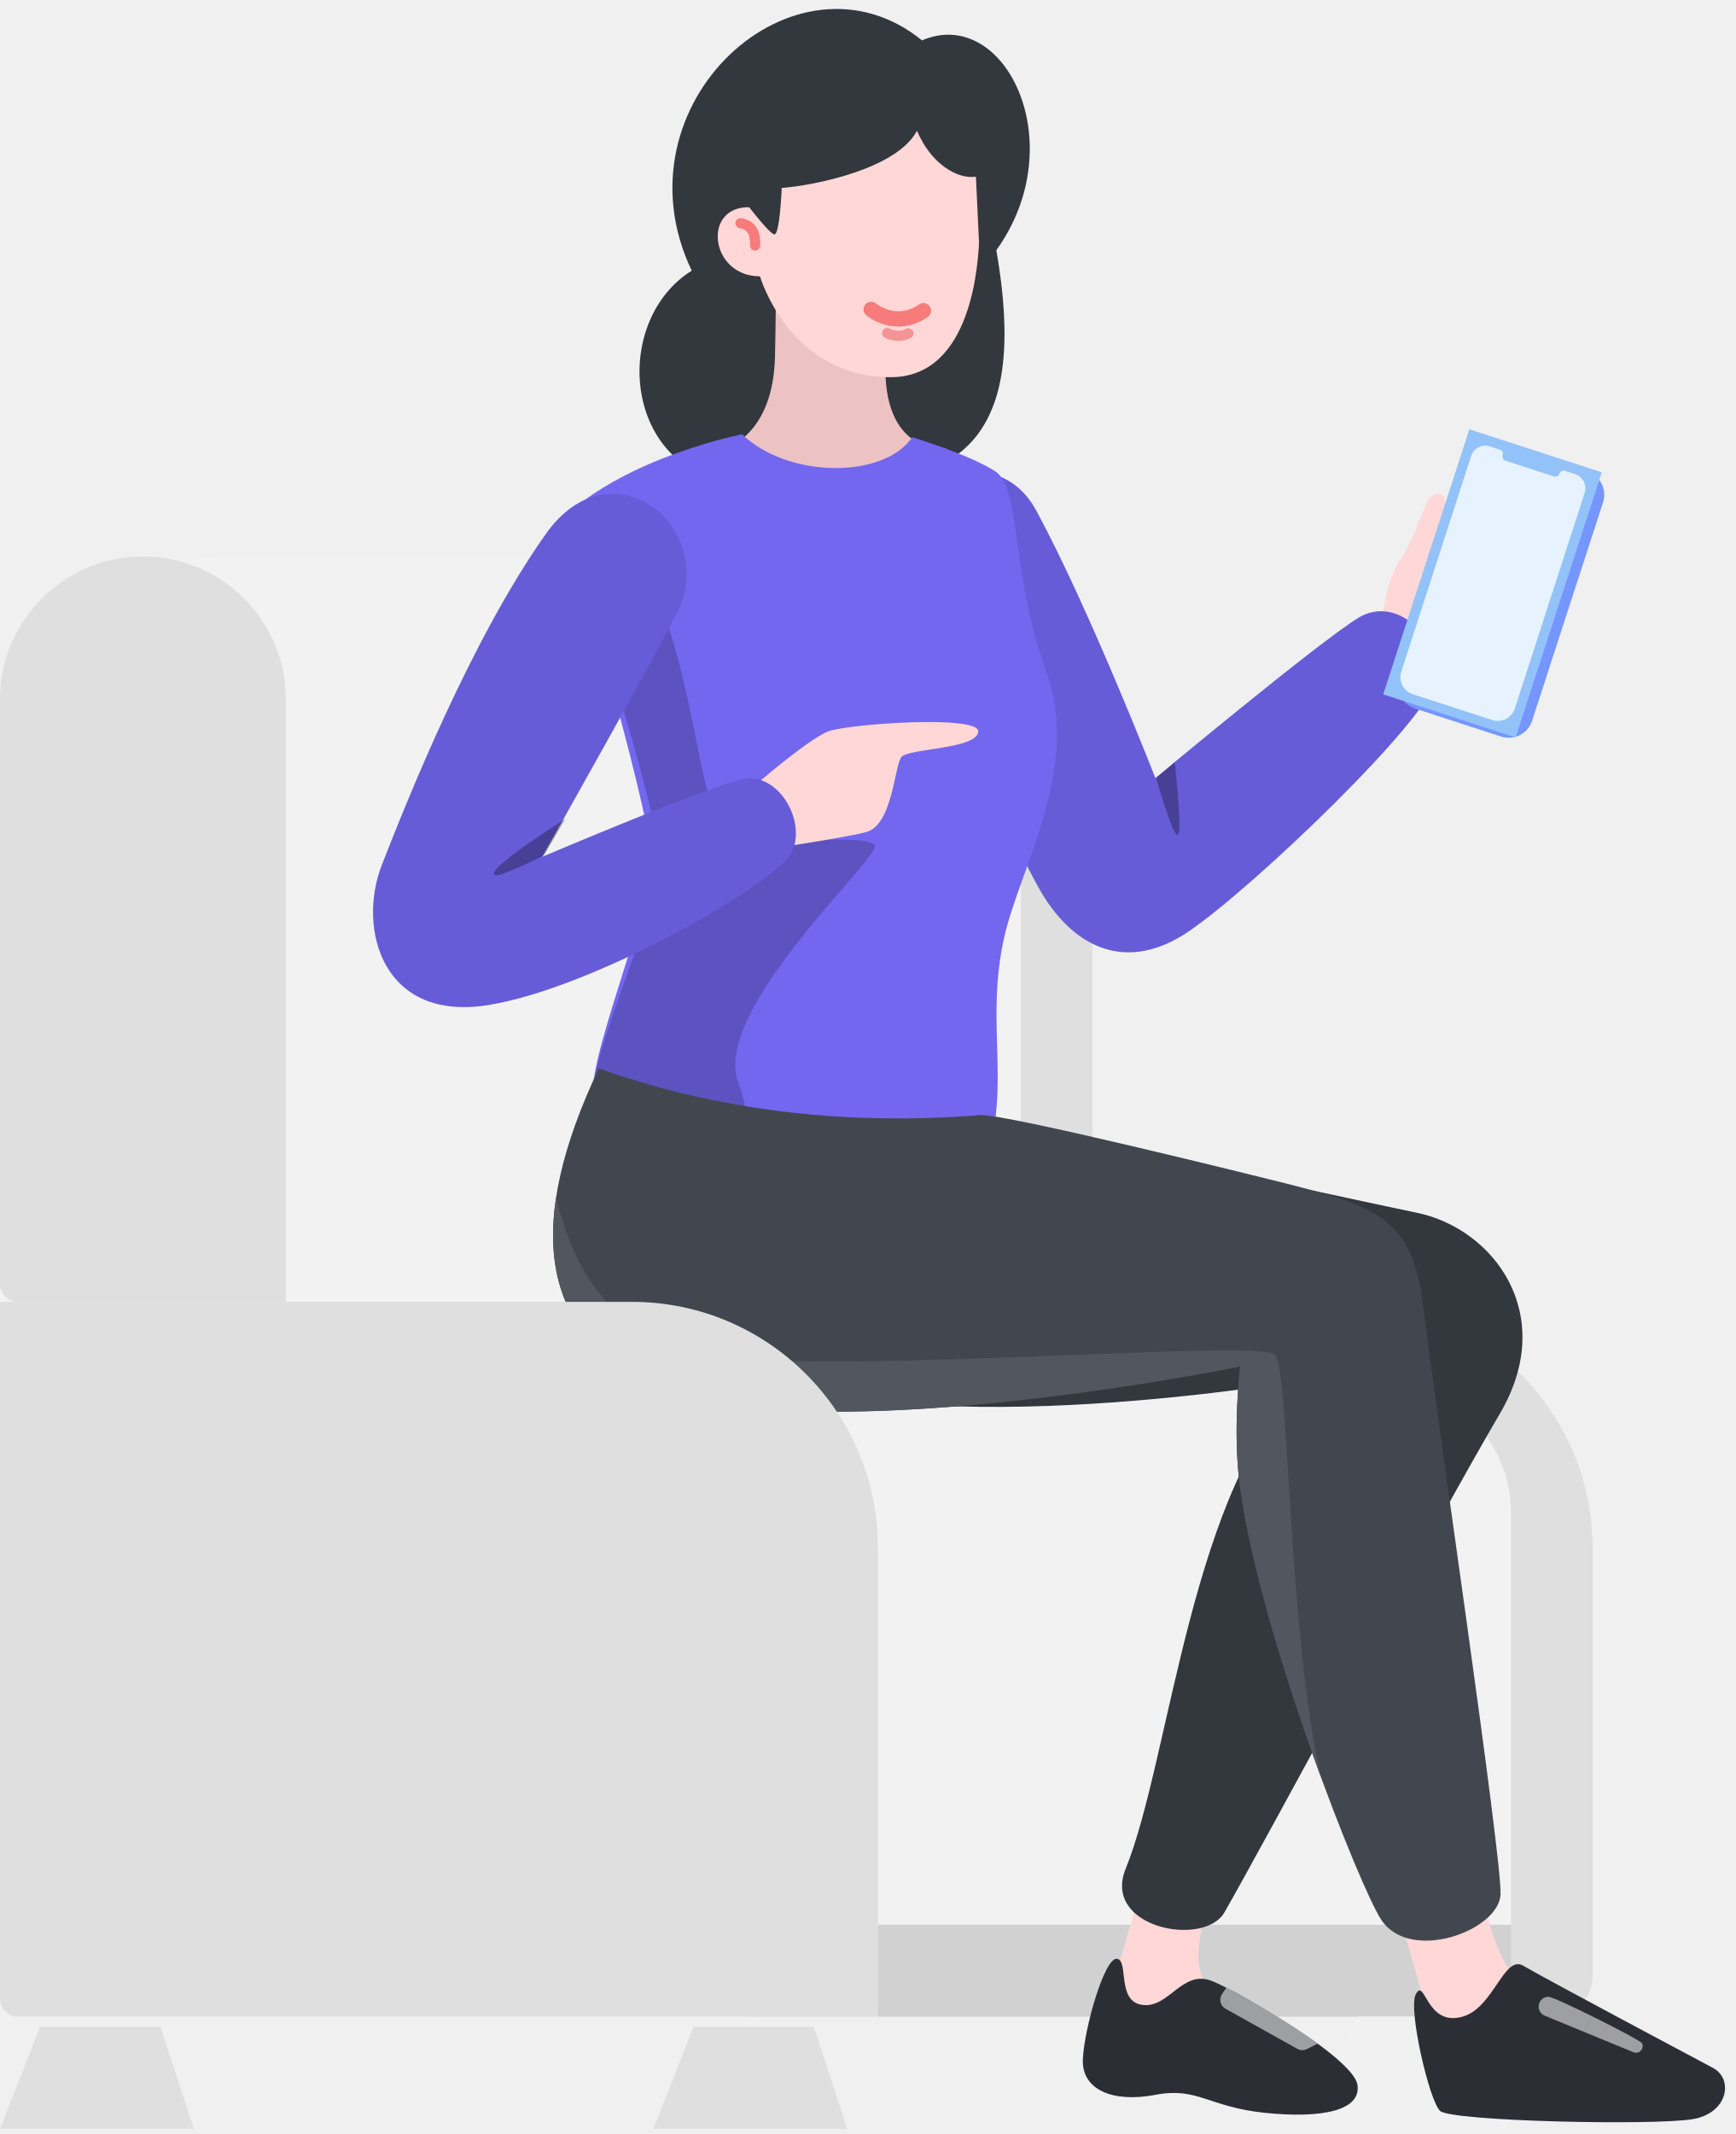
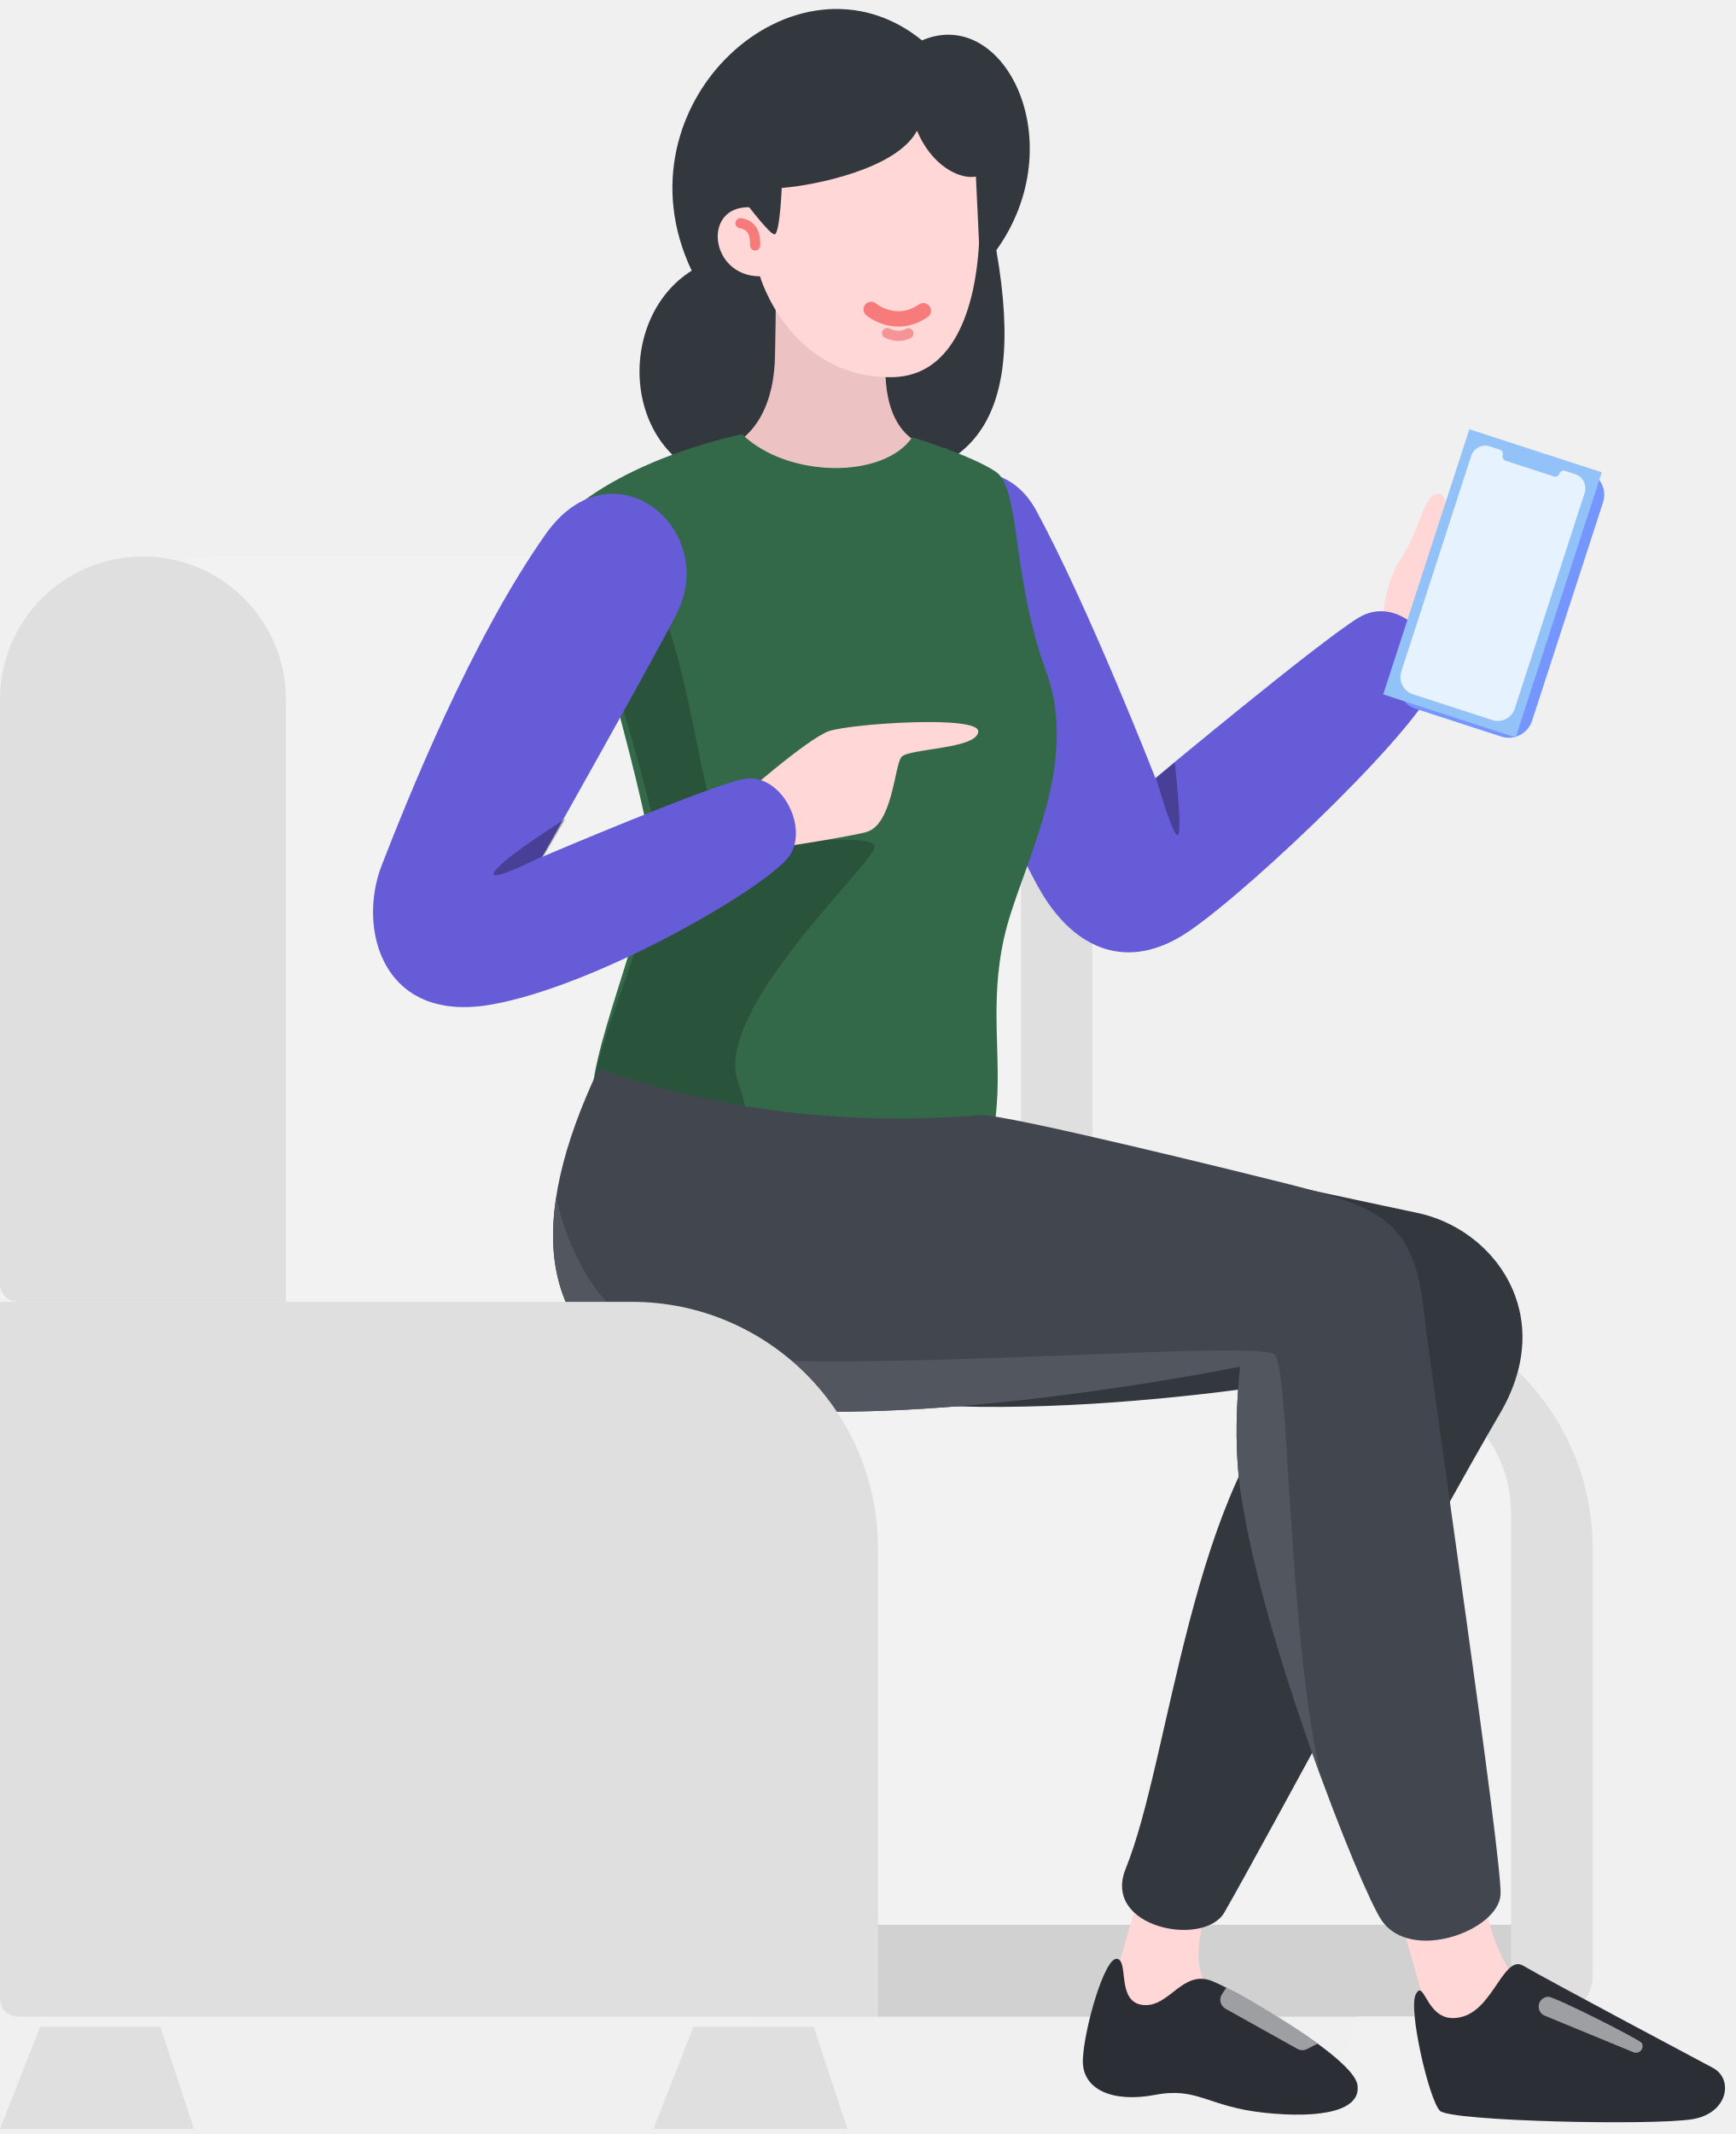
<svg xmlns="http://www.w3.org/2000/svg" width="170px" height="209px" viewBox="0 0 170 209" version="1.1">
  <g id="📝-Pages-New" stroke="none" stroke-width="1" fill="none" fill-rule="evenodd">
    <g id="FAQ" transform="translate(-336, -817)">
      <g id="Illustration" transform="translate(421, 921.5) scale(-1, 1) translate(-421, -921.5) translate(336, 817)">
        <path d="M38.111,127.5 L100,127.5 L100,127.5 L100,193.5 C100,195.709 98.209,197.5 96,197.5 L18,197.5 C15.791,197.5 14,195.709 14,193.5 L14,151.611 C14,138.295 24.795,127.5 38.111,127.5 Z" id="Rectangle" fill="#DFDFDF" />
        <polygon id="Rectangle" fill="#D1D1D1" points="22 188.5 84 188.5 84 197.5 22 197.5" />
        <polygon id="Path" fill="#DFDFDF" points="102.07 198.5 106 208.5 87 208.5 90.293 198.5" />
        <polygon id="Path" fill="#F1F1F1" points="37.07 197.5 41 208.5 22 208.5 25.293 197.5" />
        <polygon id="Path" fill="#DFDFDF" points="166.07 198.5 170 208.5 151 208.5 154.293 198.5" />
        <path d="M86.58,54.796 L100,54.5 L100,54.5 L100,134.5 L63,134.5 L63,78.901 C63,65.792 73.474,55.084 86.58,54.796 Z" id="Rectangle" fill="#DFDFDF" />
        <path d="M94.111,54.5 L148.16,54.5 C160.222,54.5 170,64.278 170,76.34 L170,133.753 C170,134.718 169.218,135.5 168.253,135.5 L70,135.5 L70,135.5 L70,78.611 C70,65.295 80.795,54.5 94.111,54.5 Z" id="Rectangle" fill="#F2F2F2" />
        <path d="M156,54.5 C163.732,54.5 170,60.768 170,68.5 L170,125.753 C170,126.718 169.218,127.5 168.253,127.5 L142,127.5 L142,127.5 L142,68.5 C142,60.768 148.268,54.5 156,54.5 Z" id="Rectangle" fill="#DFDFDF" />
        <path d="M34.6,135.5 L96,135.5 L96,135.5 L96,188.5 L22,188.5 L22,148.1 C22,141.141 27.641,135.5 34.6,135.5 Z" id="Rectangle" fill="#F2F2F2" />
        <g id="Wom1.4" transform="translate(67, 104.5) scale(-1, 1) translate(-67, -104.5) translate(0, 0.5)">
          <g id="Head" transform="translate(26.64127, 0.378756)">
            <path d="M8.147,46.319 C-1.785,44.004 -2.439,30.361 5.112,25.629 C-2.676,9.292 15.333,-6.928 27.669,3.075 C35.756,-0.389 42.476,13.129 34.951,23.628 C38.106,41.654 31.685,46.314 20.109,46.512 L8.147,46.319 Z" id="Path" fill="#33373E" />
            <path d="M8.271,43.06 C8.271,43.06 13.102,41.925 13.27,34.003 C13.437,26.08 13.32,23.376 13.32,23.376 L23.962,23.184 C23.962,23.184 24.078,32.013 24.08,35.207 C24.084,43.785 30.057,43.06 30.057,43.06 C30.057,43.06 28.815,50.016 19.172,50.558 C11.642,50.983 8.271,43.06 8.271,43.06 Z" id="Path" fill="#EDC2C2" />
            <path d="M10.839,19.42 C6.091,19.236 6.866,26.191 11.797,26.182 C11.797,26.182 14.662,36.062 24.607,36.062 C32.684,36.062 33.209,24.546 33.282,22.249 C33.361,19.8 33.371,11.753 33.371,11.753 L10.654,11.742 L10.839,19.42 Z" id="Path" fill="#FFD7D7" />
            <path d="M22.866,28.633 C22.866,28.633 24.498,31.274 27.688,30.334" id="Path" stroke="#F77B7B" stroke-width="1.5" stroke-linecap="round" transform="translate(25.27694, 29.58442) rotate(-18) translate(-25.27694, -29.58442) " />
            <path d="M24.249,31.785 C24.998,32.099 25.708,32.099 26.329,31.738" id="Path" stroke="#F49494" stroke-linecap="round" transform="translate(25.28918, 31.87678) rotate(2) translate(-25.28918, -31.87678) " />
            <path d="M11.057,23.277 C11.356,22.201 11.224,21.261 10.156,20.832" id="Path-8" stroke="#F77B7B" stroke-linecap="round" transform="translate(10.6761, 22.05471) rotate(-13) translate(-10.6761, -22.05471) " />
            <path d="M10.088,18.56 C10.088,18.56 12.69,22.055 13.217,22.073 C13.744,22.092 13.929,17.529 13.929,17.529 C17.121,17.285 25.199,15.675 27.18,11.924 C28.564,15.234 31.212,16.703 32.951,16.421 L33.281,23.452 L34.093,9.317 L9.451,9.317 L10.088,18.56 Z" id="Path" fill="#33373E" />
          </g>
          <g id="LLeg" transform="translate(30.04037, 107.25)">
            <path d="M53.497,75.9 C53.497,75.9 49.238,84.508 52.729,87.221 C56.226,89.934 65.463,95.019 65.463,95.019 L40.992,93.48 L46.431,74.705 L53.497,75.9 Z" id="Path" fill="#FFD7D7" />
            <path d="M43.359,84.092 C44.567,84.233 43.277,88.302 45.892,88.612 C48.501,88.921 49.769,85.066 52.731,86.288 C55.692,87.51 66.492,93.828 66.917,96.411 C67.347,98.994 63.324,99.754 57.805,99.17 C52.287,98.587 51.27,96.623 47.128,97.414 C42.99,98.205 39.891,96.944 40.027,93.919 C40.164,90.894 42.151,83.951 43.359,84.092 Z" id="Path" fill="#2B2E35" />
            <path d="M54.081,86.915 L53.655,87.554 C53.349,88.014 53.473,88.635 53.933,88.941 C53.954,88.956 53.977,88.969 54,88.982 L61.038,92.913 C61.329,93.075 61.681,93.082 61.978,92.931 L63.023,92.401 L63.023,92.401 C61.243,91.111 59.788,90.141 58.18,89.189 C56.945,88.459 55.578,87.706 54.081,86.915 Z" id="Path-14" fill-opacity="0.541" fill="#FFFFFF" />
            <path d="M16.635,0.026 C24.043,0.357 65.276,9.483 72.767,11.034 C80.258,12.584 86.591,20.974 80.879,30.689 C74.463,41.595 57.909,72.567 53.889,79.549 C51.9,83.005 41.864,81.067 44.221,75.267 C48.616,64.455 50.657,37.292 61.861,27.388 C61.861,27.388 24.181,33.951 7.905,26.434 C-3.924,20.969 -1.248,-0.775 16.635,0.026 Z" id="Path" fill="#33373E" />
          </g>
          <g id="LArm" transform="translate(52.38391, 45.76)">
            <path d="M46.782,17.675 C46.782,17.675 46.699,11.643 48.807,8.49 C50.916,5.338 50.999,1.989 52.595,2.099 C54.191,2.208 52.611,9.992 52.611,9.992 C52.611,9.992 54.636,9.218 56.09,8.239 C57.545,7.26 61.955,2.432 62.986,3.288 C64.734,4.745 61.919,12.967 60.386,14.61 C58.848,16.255 50.445,21.661 50.445,21.661 L46.782,17.675 Z" id="Path" fill="#FFD7D7" />
            <path d="M1.256,14.061 C4.702,22.06 11.012,36.754 13.613,41.138 C16.873,46.628 22.014,49.047 28.033,44.973 C34.357,40.693 51.771,23.999 52.282,20.217 C52.788,16.435 48.526,11.898 44.669,14.247 C40.812,16.596 24.787,29.942 24.787,29.942 C24.787,29.942 18.32,13.351 13.117,3.74 C8.611,-4.575 -3.99,1.9 1.256,14.061 Z" id="Path" fill="#675CD7" />
            <path d="M24.854,29.951 C26.012,33.882 26.726,35.733 26.997,35.506 C27.268,35.278 27.164,32.913 26.687,28.41 L24.854,29.951 Z" id="Path" fill-opacity="0.303" fill="#000000" />
          </g>
          <g id="PhoneMini4" transform="translate(110.3976, 56.90821) scale(-1, 1) rotate(-18) translate(-110.3976, -56.90821) translate(102.3976, 42.40821)">
            <g id="Group-3" transform="translate(0, 0)">
              <path d="M2.834,1.009 L11.674,1.009 C12.999,1.009 14.074,2.083 14.074,3.409 L14.074,25.909 C14.074,27.234 12.999,28.309 11.674,28.309 L2.834,28.309 C1.509,28.309 0.434,27.234 0.434,25.909 L0.434,3.409 C0.434,2.083 1.509,1.009 2.834,1.009 Z" id="Rectangle" fill="#7596FF" fill-rule="nonzero" />
              <rect id="Rectangle" fill="#93C2F9" x="1.461" y="0.65" width="13.64" height="27.3" />
              <path d="M3.899,1.625 L4.934,1.625 C5.145,1.625 5.32,1.777 5.356,1.977 L5.363,2.055 C5.363,2.292 5.555,2.484 5.793,2.484 L10.781,2.484 C10.991,2.484 11.167,2.332 11.203,2.132 L11.21,2.055 C11.21,1.817 11.402,1.625 11.639,1.625 L12.669,1.625 C13.433,1.625 14.06,2.214 14.121,2.964 L14.126,3.085 L14.126,3.085 L14.106,25.285 C14.104,26.254 13.319,27.038 12.351,27.04 L4.167,27.04 C3.241,27.041 2.482,26.323 2.418,25.412 L2.413,25.287 C2.413,25.286 2.413,25.285 2.415,25.285 L2.434,3.09 C2.435,2.281 3.091,1.625 3.899,1.625 Z" id="Rectangle" fill="#E6F3FF" fill-rule="nonzero" />
            </g>
          </g>
          <g id="Body" transform="translate(19.19922, 42.03301)">
-             <path d="M0,8.15 C0,8.15 8.305,35.978 8.551,41.246 C8.797,46.514 1.758,61.997 2.957,65.911 C5.72,74.954 40.995,78.848 42.343,66.682 C42.971,61.009 41.663,55.917 43.17,49.231 C44.672,42.546 50.709,32.612 47.285,23.271 C43.861,13.931 44.778,5.29 42.329,3.657 C39.88,2.024 34.156,0.289 34.156,0.289 C31.372,4.389 21.973,4.329 17.489,-4.61852778e-14 C17.489,-4.61852778e-14 6.348,2.163 0,8.15 Z" id="Path" fill="#7367F0" />
+             <path d="M0,8.15 C0,8.15 8.305,35.978 8.551,41.246 C8.797,46.514 1.758,61.997 2.957,65.911 C5.72,74.954 40.995,78.848 42.343,66.682 C42.971,61.009 41.663,55.917 43.17,49.231 C44.672,42.546 50.709,32.612 47.285,23.271 C43.861,13.931 44.778,5.29 42.329,3.657 C39.88,2.024 34.156,0.289 34.156,0.289 C31.372,4.389 21.973,4.329 17.489,-4.61852778e-14 C17.489,-4.61852778e-14 6.348,2.163 0,8.15 Z" id="Path" fill="#336949" />
            <path d="M7.442,12.657 C12.978,21.448 12.961,36.755 15.934,38.76 C18.907,40.764 30.479,38.797 30.479,40.385 C30.479,41.972 14.488,56.522 17.113,63.477 C18.487,67.119 18.115,70.377 15.994,73.251 L15.302,73.1 C9.002,71.675 3.936,69.117 2.957,65.911 C1.758,61.997 9.609,46.514 9.363,41.246 C9.154,36.774 2.553,16.046 0.563,9.882 C2.183,7.021 4.476,7.946 7.442,12.657 Z" id="Path" fill-opacity="0.199" fill="#000000" />
          </g>
          <g id="RArm" transform="translate(0, 47.85625)">
            <path d="M36.081,30.158 C36.081,30.158 43.076,23.962 45.217,23.243 C47.359,22.524 59.9,21.661 59.821,23.285 C59.731,25.026 52.995,24.926 52.297,25.782 C51.599,26.638 51.44,32.491 48.802,33.148 C46.169,33.805 38.275,34.938 38.275,34.938 L36.081,30.158 Z" id="Path" fill="#FFD7D7" />
            <path d="M17.471,3.926 C10.102,14.334 3.81,30.189 1.395,36.371 C-1.021,42.552 1.416,51.876 12.036,50.045 C22.637,48.22 39.504,38.3 41.37,35.406 C43.237,32.513 40.401,27.247 36.831,27.937 C33.523,28.574 17.116,35.556 17.116,35.556 C17.116,35.556 27.672,16.832 30.249,11.813 C34.554,3.431 23.963,-5.246 17.471,3.926 Z" id="Path" fill="#675CD7" />
            <path d="M17.283,35.428 C13.598,37.26 11.98,37.792 12.429,37.024 C12.879,36.255 15.2,34.521 19.393,31.821 L17.283,35.428 Z" id="Path" fill-opacity="0.303" fill="#000000" />
          </g>
          <g id="RLeg" transform="translate(17.86184, 104)">
            <path d="M91.408,79.495 C91.408,79.495 91.279,89.628 99.622,93.416 C107.96,97.204 113.9,96.976 113.144,99.904 C112.388,102.833 90.686,102.714 88.659,100.424 C86.932,98.476 83.176,80.333 82.141,81.72 L91.408,79.495 Z" id="Path" fill="#FFD7D7" />
            <path d="M84.807,90.837 C85.739,89.036 85.797,94.103 89.472,92.987 C92.454,92.08 93.474,86.893 95.358,88.029 C97.243,89.165 113.83,97.974 113.925,98.027 C115.967,99.128 115.397,102.463 111.947,103.045 C108.114,103.692 88.254,103.257 87.189,102.234 C86.123,101.212 84.06,92.282 84.807,90.837 Z" id="Path" fill="#2B2E35" />
            <path d="M97.812,91.059 C97.812,91.059 97.812,91.059 97.812,91.059 C97.28,91.059 96.849,91.49 96.849,92.022 C96.849,92.412 97.084,92.764 97.445,92.912 L106.135,96.493 C106.468,96.63 106.849,96.471 106.986,96.139 C107.056,95.968 107.051,95.775 106.971,95.609 C106.971,95.609 106.971,95.609 106.971,95.609 C106.809,95.271 98.437,91.059 97.812,91.059 Z" id="Path-14" fill-opacity="0.541" fill="#FFFFFF" />
            <path d="M4.789,0.143 C-2.392,15.318 -0.936,25.511 9.154,30.722 C23.792,38.281 67.612,29.341 67.612,29.341 C67.612,29.341 66.829,35.65 67.612,41.277 C69.657,55.972 79.383,80.456 81.441,83.533 C84.286,87.787 92.955,84.579 93.118,81.036 C93.282,77.494 86.583,32.251 85.565,23.623 C84.552,14.995 81.352,13.742 72.008,11.383 C69.862,10.842 44.476,4.528 42.151,4.712 C28.829,5.766 16.375,4.243 4.789,0.143 Z" id="Path" fill="#42474F" />
            <path d="M16.595,28.373 C31.087,29.998 69.453,26.648 70.994,28.17 C72.465,29.624 72.22,54.905 75.52,69.538 L75.018,68.156 C71.914,59.53 68.692,49.038 67.612,41.277 C66.829,35.65 67.612,29.341 67.612,29.341 L65.845,29.683 C57.515,31.249 22.035,37.374 9.154,30.722 C2.175,27.118 -0.673,21.13 0.61,12.759 C2.819,22.221 8.148,27.426 16.595,28.373 Z" id="Path" fill="#52565E" />
          </g>
        </g>
        <path d="M108.111,127.5 L170,127.5 L170,127.5 L170,195.753 C170,196.718 169.218,197.5 168.253,197.5 L84,197.5 L84,197.5 L84,151.611 C84,138.295 94.795,127.5 108.111,127.5 Z" id="Rectangle" fill="#DFDFDF" />
      </g>
    </g>
  </g>
</svg>
